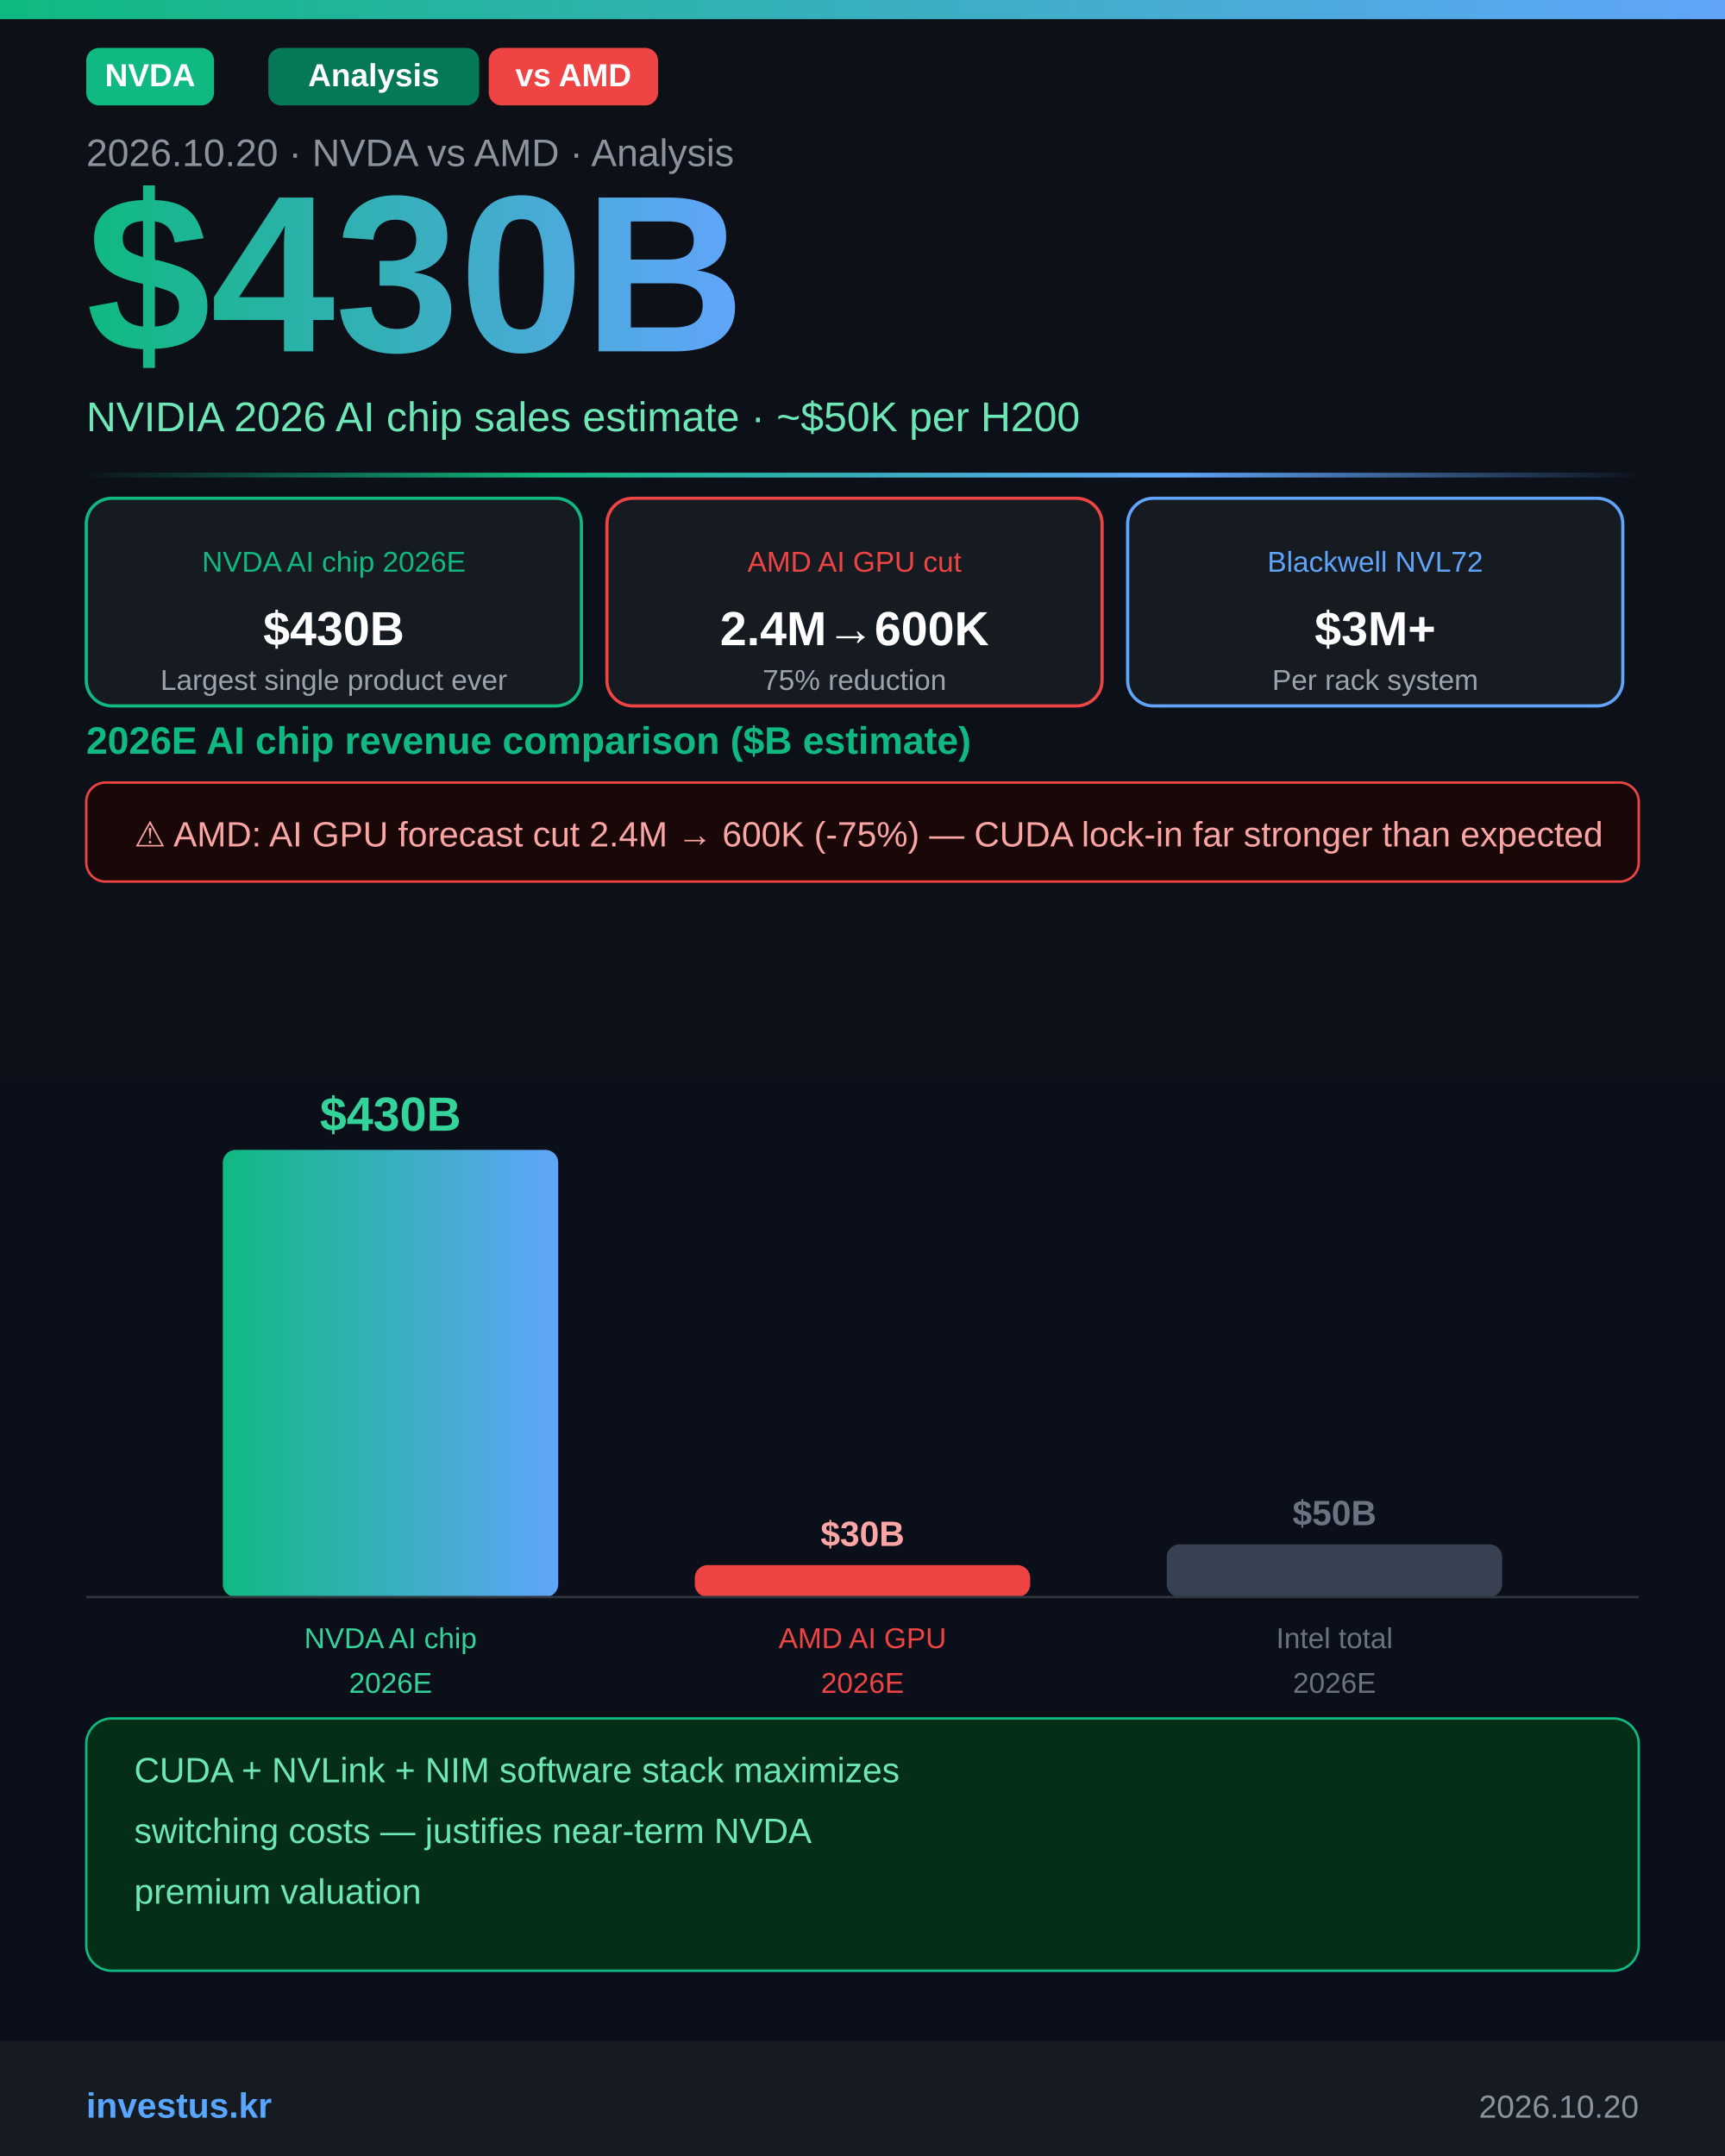
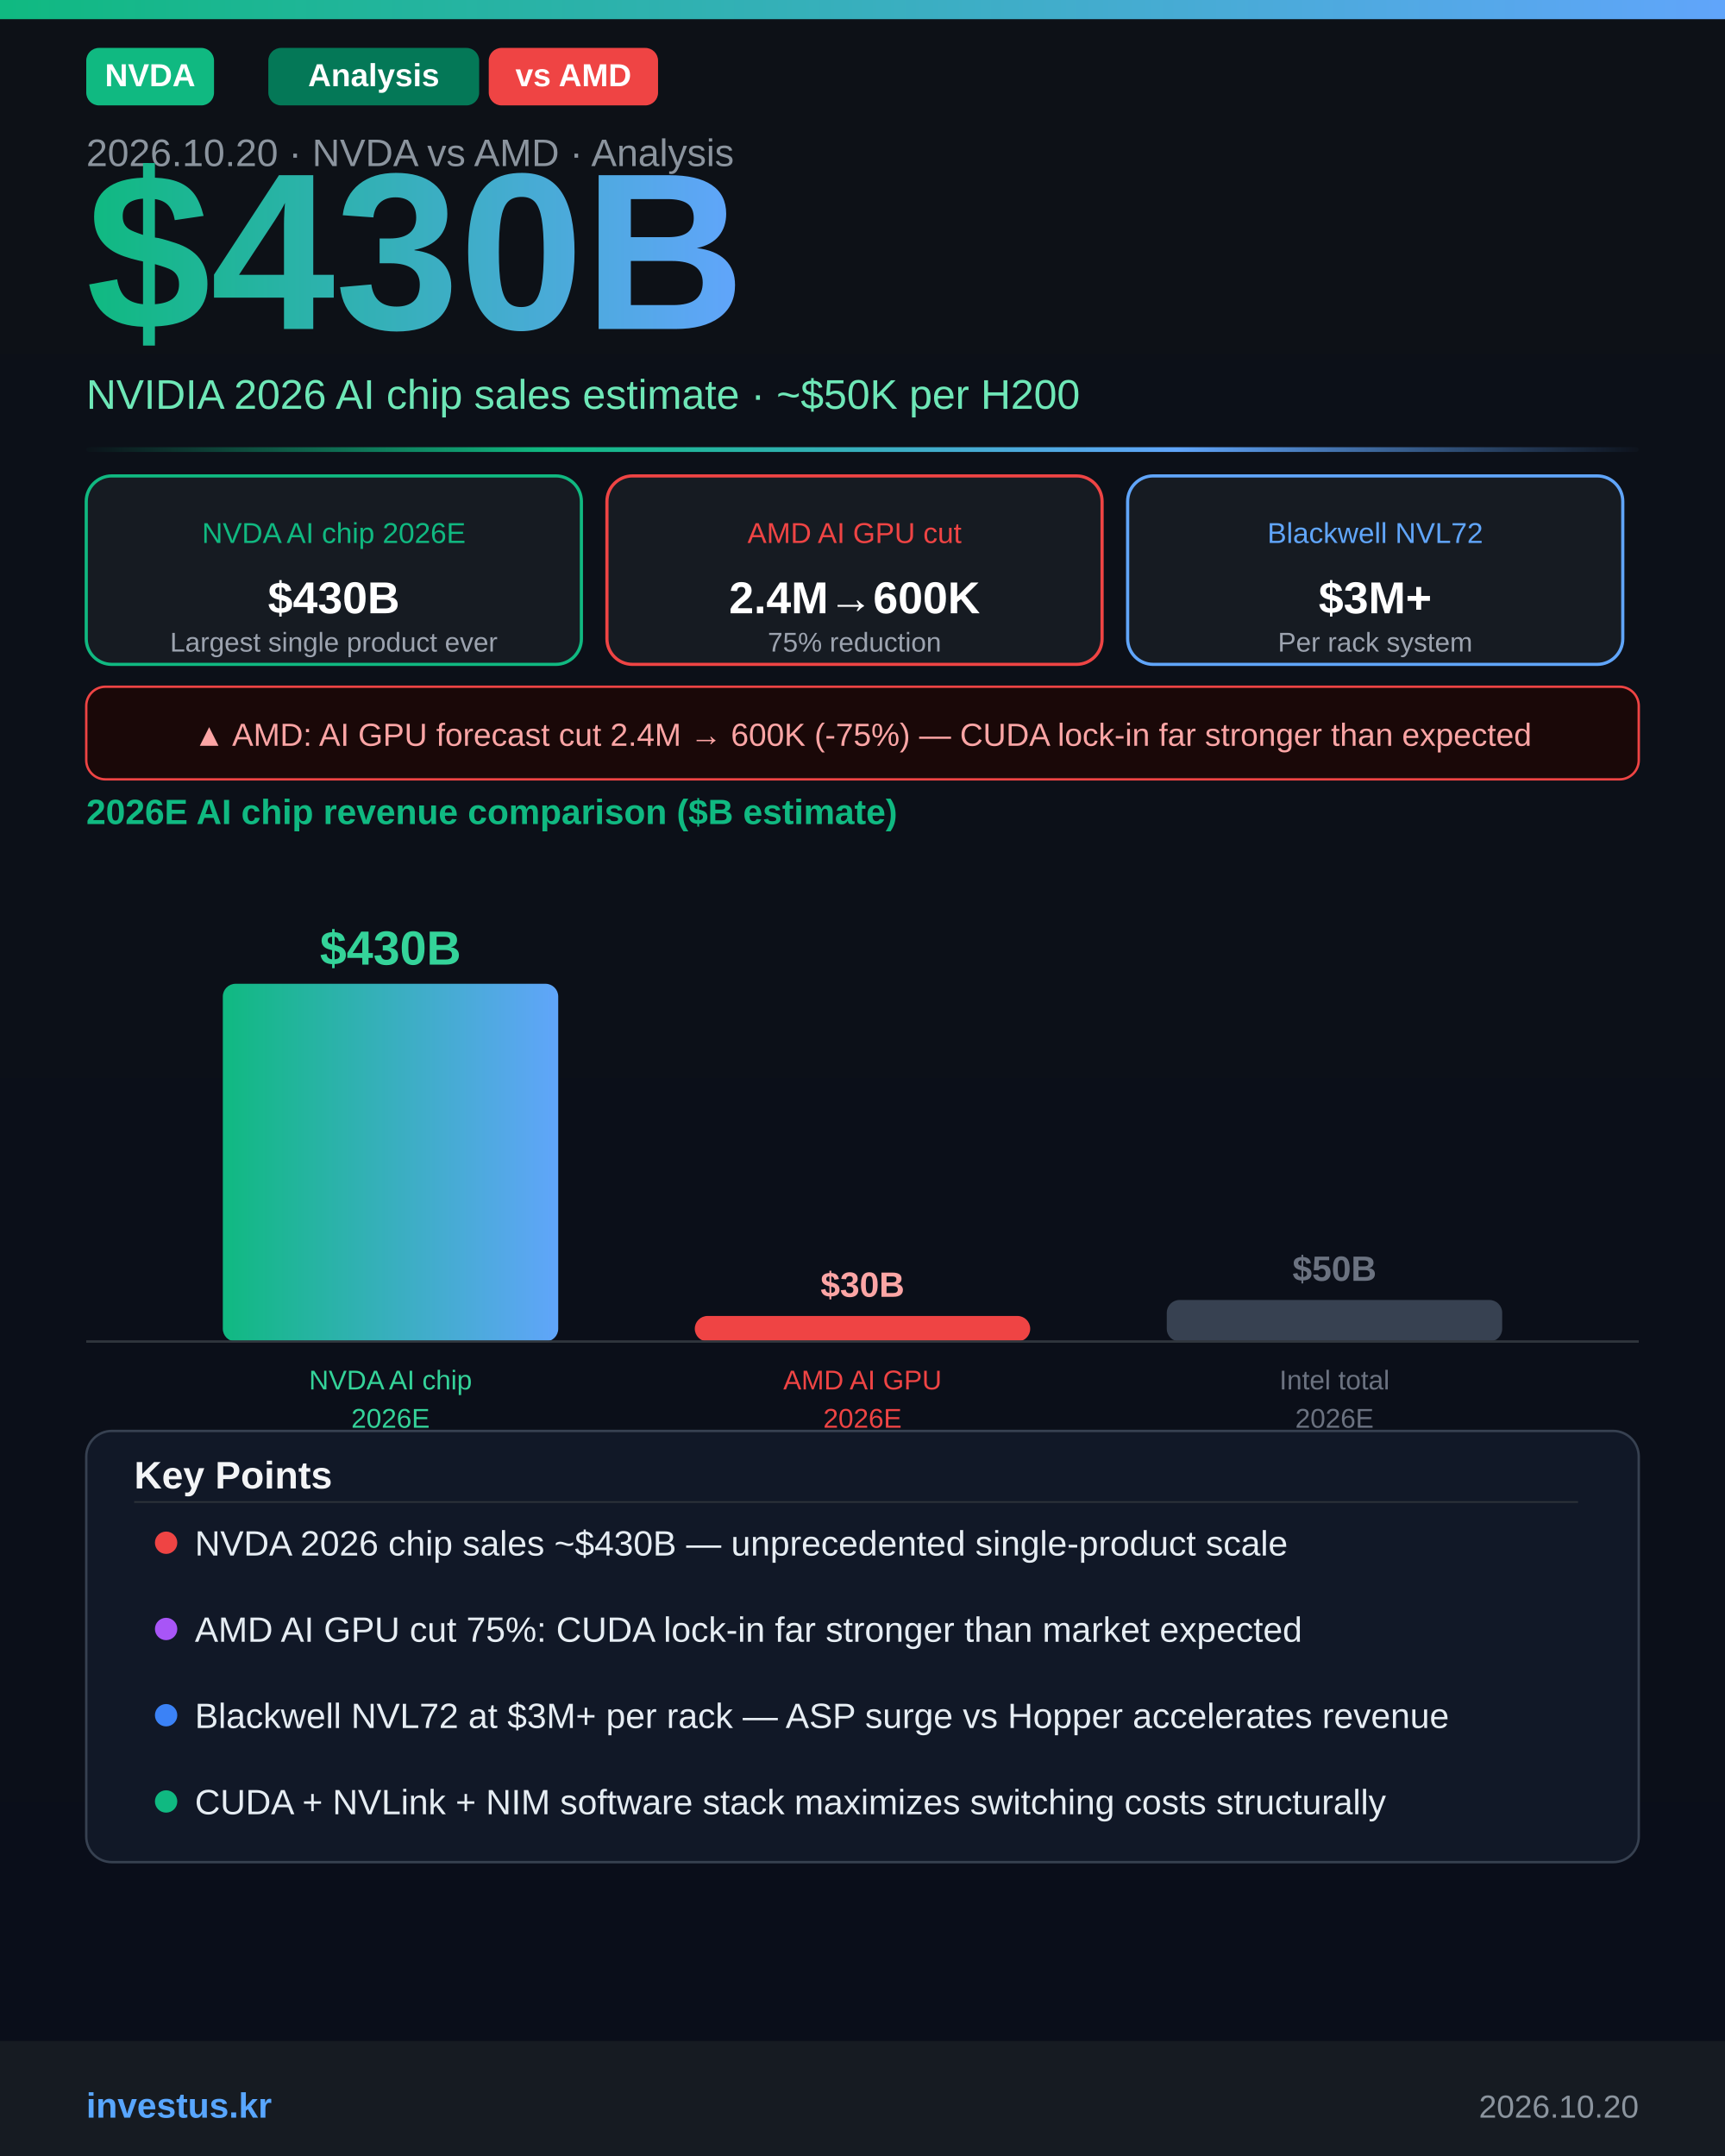
<svg xmlns="http://www.w3.org/2000/svg" width="1080" height="1350" viewBox="0 0 1080 1350">
  <defs>
    <linearGradient id="bgG" x1="0" y1="0" x2="0" y2="1">
      <stop offset="0%" stop-color="#0D1117" />
      <stop offset="100%" stop-color="#0A0E1A" />
    </linearGradient>
    <linearGradient id="tBar" x1="0%" y1="0%" x2="100%" y2="0%">
      <stop offset="0%" stop-color="#10B981" />
      <stop offset="100%" stop-color="#60A5FA" />
    </linearGradient>
    <linearGradient id="divG" x1="0%" y1="0%" x2="100%" y2="0%">
      <stop offset="0%" stop-color="#10B981" stop-opacity="0" />
      <stop offset="30%" stop-color="#10B981" />
      <stop offset="70%" stop-color="#60A5FA" />
      <stop offset="100%" stop-color="#60A5FA" stop-opacity="0" />
    </linearGradient>
    <linearGradient id="hG" x1="0%" y1="0%" x2="100%" y2="0%">
      <stop offset="0%" stop-color="#10B981" />
      <stop offset="100%" stop-color="#60A5FA" />
    </linearGradient>
    <linearGradient id="barG" x1="0%" y1="0%" x2="100%" y2="0%">
      <stop offset="0%" stop-color="#10B981" />
      <stop offset="100%" stop-color="#60A5FA" />
    </linearGradient>
  </defs>
  <rect width="1080" height="1350" fill="url(#bgG)" />
  <rect x="0" y="0" width="1080" height="12" fill="url(#tBar)" />
  <rect x="54" y="30" width="80" height="36" rx="8" fill="#10B981" />
  <text x="94" y="54" font-family="Arial Black,Arial,sans-serif" font-size="20" fill="#fff" text-anchor="middle" font-weight="900">NVDA</text>
  <rect x="168" y="30" width="132" height="36" rx="8" fill="#047857" />
  <text x="234" y="54" font-family="Arial Black,Arial,sans-serif" font-size="20" fill="#fff" text-anchor="middle" font-weight="900">Analysis</text>
  <rect x="306" y="30" width="106" height="36" rx="8" fill="#EF4444" />
  <text x="359" y="54" font-family="Arial Black,Arial,sans-serif" font-size="20" fill="#fff" text-anchor="middle" font-weight="900">vs AMD</text>
  <text x="54" y="104" font-family="Arial,sans-serif" font-size="24" fill="#8B949E">2026.10.20 · NVDA vs AMD · Analysis</text>
-   <text x="54" y="220" font-family="Arial Black,Arial,sans-serif" font-size="140" fill="url(#hG)" font-weight="900">$430B</text>
-   <text x="54" y="270" font-family="Arial,sans-serif" font-size="26" fill="#6EE7B7">NVIDIA 2026 AI chip sales estimate · ~$50K per H200</text>
-   <rect x="54" y="296" width="972" height="3" fill="url(#divG)" rx="2" />
-   <rect x="54" y="312" width="310" height="130" rx="16" fill="#161B22" stroke="#10B981" stroke-width="2" />
-   <text x="209" y="358" font-family="Arial,sans-serif" font-size="18" fill="#10B981" text-anchor="middle">NVDA AI chip 2026E</text>
-   <text x="209" y="404" font-family="Arial Black,Arial,sans-serif" font-size="30" fill="#fff" text-anchor="middle" font-weight="900">$430B</text>
-   <text x="209" y="432" font-family="Arial,sans-serif" font-size="18" fill="#9CA3AF" text-anchor="middle">Largest single product ever</text>
-   <rect x="380" y="312" width="310" height="130" rx="16" fill="#161B22" stroke="#EF4444" stroke-width="2" />
-   <text x="535" y="358" font-family="Arial,sans-serif" font-size="18" fill="#EF4444" text-anchor="middle">AMD AI GPU cut</text>
-   <text x="535" y="404" font-family="Arial Black,Arial,sans-serif" font-size="30" fill="#fff" text-anchor="middle" font-weight="900">2.4M→600K</text>
-   <text x="535" y="432" font-family="Arial,sans-serif" font-size="18" fill="#9CA3AF" text-anchor="middle">75% reduction</text>
-   <rect x="706" y="312" width="310" height="130" rx="16" fill="#161B22" stroke="#60A5FA" stroke-width="2" />
-   <text x="861" y="358" font-family="Arial,sans-serif" font-size="18" fill="#60A5FA" text-anchor="middle">Blackwell NVL72</text>
-   <text x="861" y="404" font-family="Arial Black,Arial,sans-serif" font-size="30" fill="#fff" text-anchor="middle" font-weight="900">$3M+</text>
-   <text x="861" y="432" font-family="Arial,sans-serif" font-size="18" fill="#9CA3AF" text-anchor="middle">Per rack system</text>
-   <text x="54" y="472" font-family="Arial Black,Arial,sans-serif" font-size="24" fill="#10B981" font-weight="900">2026E AI chip revenue comparison ($B estimate)</text>
-   <rect x="54" y="490" width="972" height="62" rx="12" fill="#1A0808" stroke="#EF4444" stroke-width="1.5" />
-   <text x="84" y="530" font-family="Arial,sans-serif" font-size="22" fill="#FCA5A5">⚠ AMD: AI GPU forecast cut 2.4M → 600K (-75%) — CUDA lock-in far stronger than expected</text>
-   <rect x="139.5" y="720" width="210" height="280" rx="8" fill="url(#barG)" />
-   <text x="244.5" y="708" font-family="Arial Black,Arial,sans-serif" font-size="30" fill="#34D399" text-anchor="middle" font-weight="900">$430B</text>
-   <text x="244.5" y="1032" font-family="Arial,sans-serif" font-size="18" fill="#34D399" text-anchor="middle">NVDA AI chip</text>
-   <text x="244.5" y="1060" font-family="Arial,sans-serif" font-size="18" fill="#34D399" text-anchor="middle">2026E</text>
-   <rect x="435" y="980" width="210" height="20" rx="8" fill="#EF4444" />
-   <text x="540" y="968" font-family="Arial Black,Arial,sans-serif" font-size="22" fill="#FCA5A5" text-anchor="middle" font-weight="900">$30B</text>
-   <text x="540" y="1032" font-family="Arial,sans-serif" font-size="18" fill="#EF4444" text-anchor="middle">AMD AI GPU</text>
-   <text x="540" y="1060" font-family="Arial,sans-serif" font-size="18" fill="#EF4444" text-anchor="middle">2026E</text>
-   <rect x="730.5" y="967" width="210" height="33" rx="8" fill="#374151" />
-   <text x="835.5" y="955" font-family="Arial Black,Arial,sans-serif" font-size="22" fill="#6B7280" text-anchor="middle" font-weight="900">$50B</text>
-   <text x="835.5" y="1032" font-family="Arial,sans-serif" font-size="18" fill="#6B7280" text-anchor="middle">Intel total</text>
-   <text x="835.5" y="1060" font-family="Arial,sans-serif" font-size="18" fill="#6B7280" text-anchor="middle">2026E</text>
-   <line x1="54" y1="1000" x2="1026" y2="1000" stroke="#30363D" stroke-width="1.5" />
-   <rect x="54" y="1076" width="972" height="158" rx="16" fill="#052E16" stroke="#10B981" stroke-width="1.5" />
-   <text x="84" y="1116" font-family="Arial,sans-serif" font-size="22" fill="#6EE7B7">CUDA + NVLink + NIM software stack maximizes</text>
-   <text x="84" y="1154" font-family="Arial,sans-serif" font-size="22" fill="#6EE7B7">switching costs — justifies near-term NVDA</text>
-   <text x="84" y="1192" font-family="Arial,sans-serif" font-size="22" fill="#6EE7B7">premium valuation</text>
+   <text x="54" y="206" font-family="Arial Black,Arial,sans-serif" font-size="140" fill="url(#hG)" font-weight="900">$430B</text>
+   <text x="54" y="256" font-family="Arial,sans-serif" font-size="26" fill="#6EE7B7">NVIDIA 2026 AI chip sales estimate · ~$50K per H200</text>
+   <rect x="54" y="280" width="972" height="3" fill="url(#divG)" rx="2" />
+   <rect x="54" y="298" width="310" height="118" rx="16" fill="#161B22" stroke="#10B981" stroke-width="2" />
+   <text x="209" y="340" font-family="Arial,sans-serif" font-size="18" fill="#10B981" text-anchor="middle">NVDA AI chip 2026E</text>
+   <text x="209" y="384" font-family="Arial Black,Arial,sans-serif" font-size="28" fill="#fff" text-anchor="middle" font-weight="900">$430B</text>
+   <text x="209" y="408" font-family="Arial,sans-serif" font-size="17" fill="#9CA3AF" text-anchor="middle">Largest single product ever</text>
+   <rect x="380" y="298" width="310" height="118" rx="16" fill="#161B22" stroke="#EF4444" stroke-width="2" />
+   <text x="535" y="340" font-family="Arial,sans-serif" font-size="18" fill="#EF4444" text-anchor="middle">AMD AI GPU cut</text>
+   <text x="535" y="384" font-family="Arial Black,Arial,sans-serif" font-size="28" fill="#fff" text-anchor="middle" font-weight="900">2.4M→600K</text>
+   <text x="535" y="408" font-family="Arial,sans-serif" font-size="17" fill="#9CA3AF" text-anchor="middle">75% reduction</text>
+   <rect x="706" y="298" width="310" height="118" rx="16" fill="#161B22" stroke="#60A5FA" stroke-width="2" />
+   <text x="861" y="340" font-family="Arial,sans-serif" font-size="18" fill="#60A5FA" text-anchor="middle">Blackwell NVL72</text>
+   <text x="861" y="384" font-family="Arial Black,Arial,sans-serif" font-size="28" fill="#fff" text-anchor="middle" font-weight="900">$3M+</text>
+   <text x="861" y="408" font-family="Arial,sans-serif" font-size="17" fill="#9CA3AF" text-anchor="middle">Per rack system</text>
+   <rect x="54" y="430" width="972" height="58" rx="12" fill="#1A0808" stroke="#EF4444" stroke-width="1.5" />
+   <text x="540" y="467" font-family="Arial,sans-serif" font-size="20" fill="#FCA5A5" text-anchor="middle">▲ AMD: AI GPU forecast cut 2.4M → 600K (-75%) — CUDA lock-in far stronger than expected</text>
+   <text x="54" y="516" font-family="Arial Black,Arial,sans-serif" font-size="22" fill="#10B981" font-weight="900">2026E AI chip revenue comparison ($B estimate)</text>
+   <rect x="139.5" y="616" width="210" height="224" rx="8" fill="url(#barG)" />
+   <text x="244.5" y="604" font-family="Arial Black,Arial,sans-serif" font-size="30" fill="#34D399" text-anchor="middle" font-weight="900">$430B</text>
+   <text x="244.5" y="870" font-family="Arial,sans-serif" font-size="17" fill="#34D399" text-anchor="middle">NVDA AI chip</text>
+   <text x="244.5" y="894" font-family="Arial,sans-serif" font-size="17" fill="#34D399" text-anchor="middle">2026E</text>
+   <rect x="435" y="824" width="210" height="16" rx="8" fill="#EF4444" />
+   <text x="540" y="812" font-family="Arial Black,Arial,sans-serif" font-size="22" fill="#FCA5A5" text-anchor="middle" font-weight="900">$30B</text>
+   <text x="540" y="870" font-family="Arial,sans-serif" font-size="17" fill="#EF4444" text-anchor="middle">AMD AI GPU</text>
+   <text x="540" y="894" font-family="Arial,sans-serif" font-size="17" fill="#EF4444" text-anchor="middle">2026E</text>
+   <rect x="730.5" y="814" width="210" height="26" rx="8" fill="#374151" />
+   <text x="835.5" y="802" font-family="Arial Black,Arial,sans-serif" font-size="22" fill="#6B7280" text-anchor="middle" font-weight="900">$50B</text>
+   <text x="835.5" y="870" font-family="Arial,sans-serif" font-size="17" fill="#6B7280" text-anchor="middle">Intel total</text>
+   <text x="835.5" y="894" font-family="Arial,sans-serif" font-size="17" fill="#6B7280" text-anchor="middle">2026E</text>
+   <line x1="54" y1="840" x2="1026" y2="840" stroke="#30363D" stroke-width="1.5" />
+   <rect x="54" y="896" width="972" height="270" rx="16" fill="#111827" stroke="#374151" stroke-width="1.5" />
+   <text x="84" y="932" font-family="Arial Black,Arial,sans-serif" font-size="24" fill="#F3F4F6" font-weight="900">Key Points</text>
+   <rect x="84" y="940" width="904" height="1" fill="#2D333B" />
+   <circle cx="104" cy="966" r="7" fill="#EF4444" />
+   <text x="122" y="974" font-family="Arial,sans-serif" font-size="22" fill="#E6EDF3">NVDA 2026 chip sales ~$430B — unprecedented single-product scale</text>
+   <circle cx="104" cy="1020" r="7" fill="#A855F7" />
+   <text x="122" y="1028" font-family="Arial,sans-serif" font-size="22" fill="#E6EDF3">AMD AI GPU cut 75%: CUDA lock-in far stronger than market expected</text>
+   <circle cx="104" cy="1074" r="7" fill="#3B82F6" />
+   <text x="122" y="1082" font-family="Arial,sans-serif" font-size="22" fill="#E6EDF3">Blackwell NVL72 at $3M+ per rack — ASP surge vs Hopper accelerates revenue</text>
+   <circle cx="104" cy="1128" r="7" fill="#10B981" />
+   <text x="122" y="1136" font-family="Arial,sans-serif" font-size="22" fill="#E6EDF3">CUDA + NVLink + NIM software stack maximizes switching costs structurally</text>
  <rect x="0" y="1278" width="1080" height="72" fill="#161B22" />
  <text x="54" y="1326" font-family="Arial Black,Arial,sans-serif" font-size="22" fill="#58A6FF" font-weight="900">investus.kr</text>
  <text x="1026" y="1326" font-family="Arial,sans-serif" font-size="20" fill="#8B949E" text-anchor="end">2026.10.20</text>
</svg>
